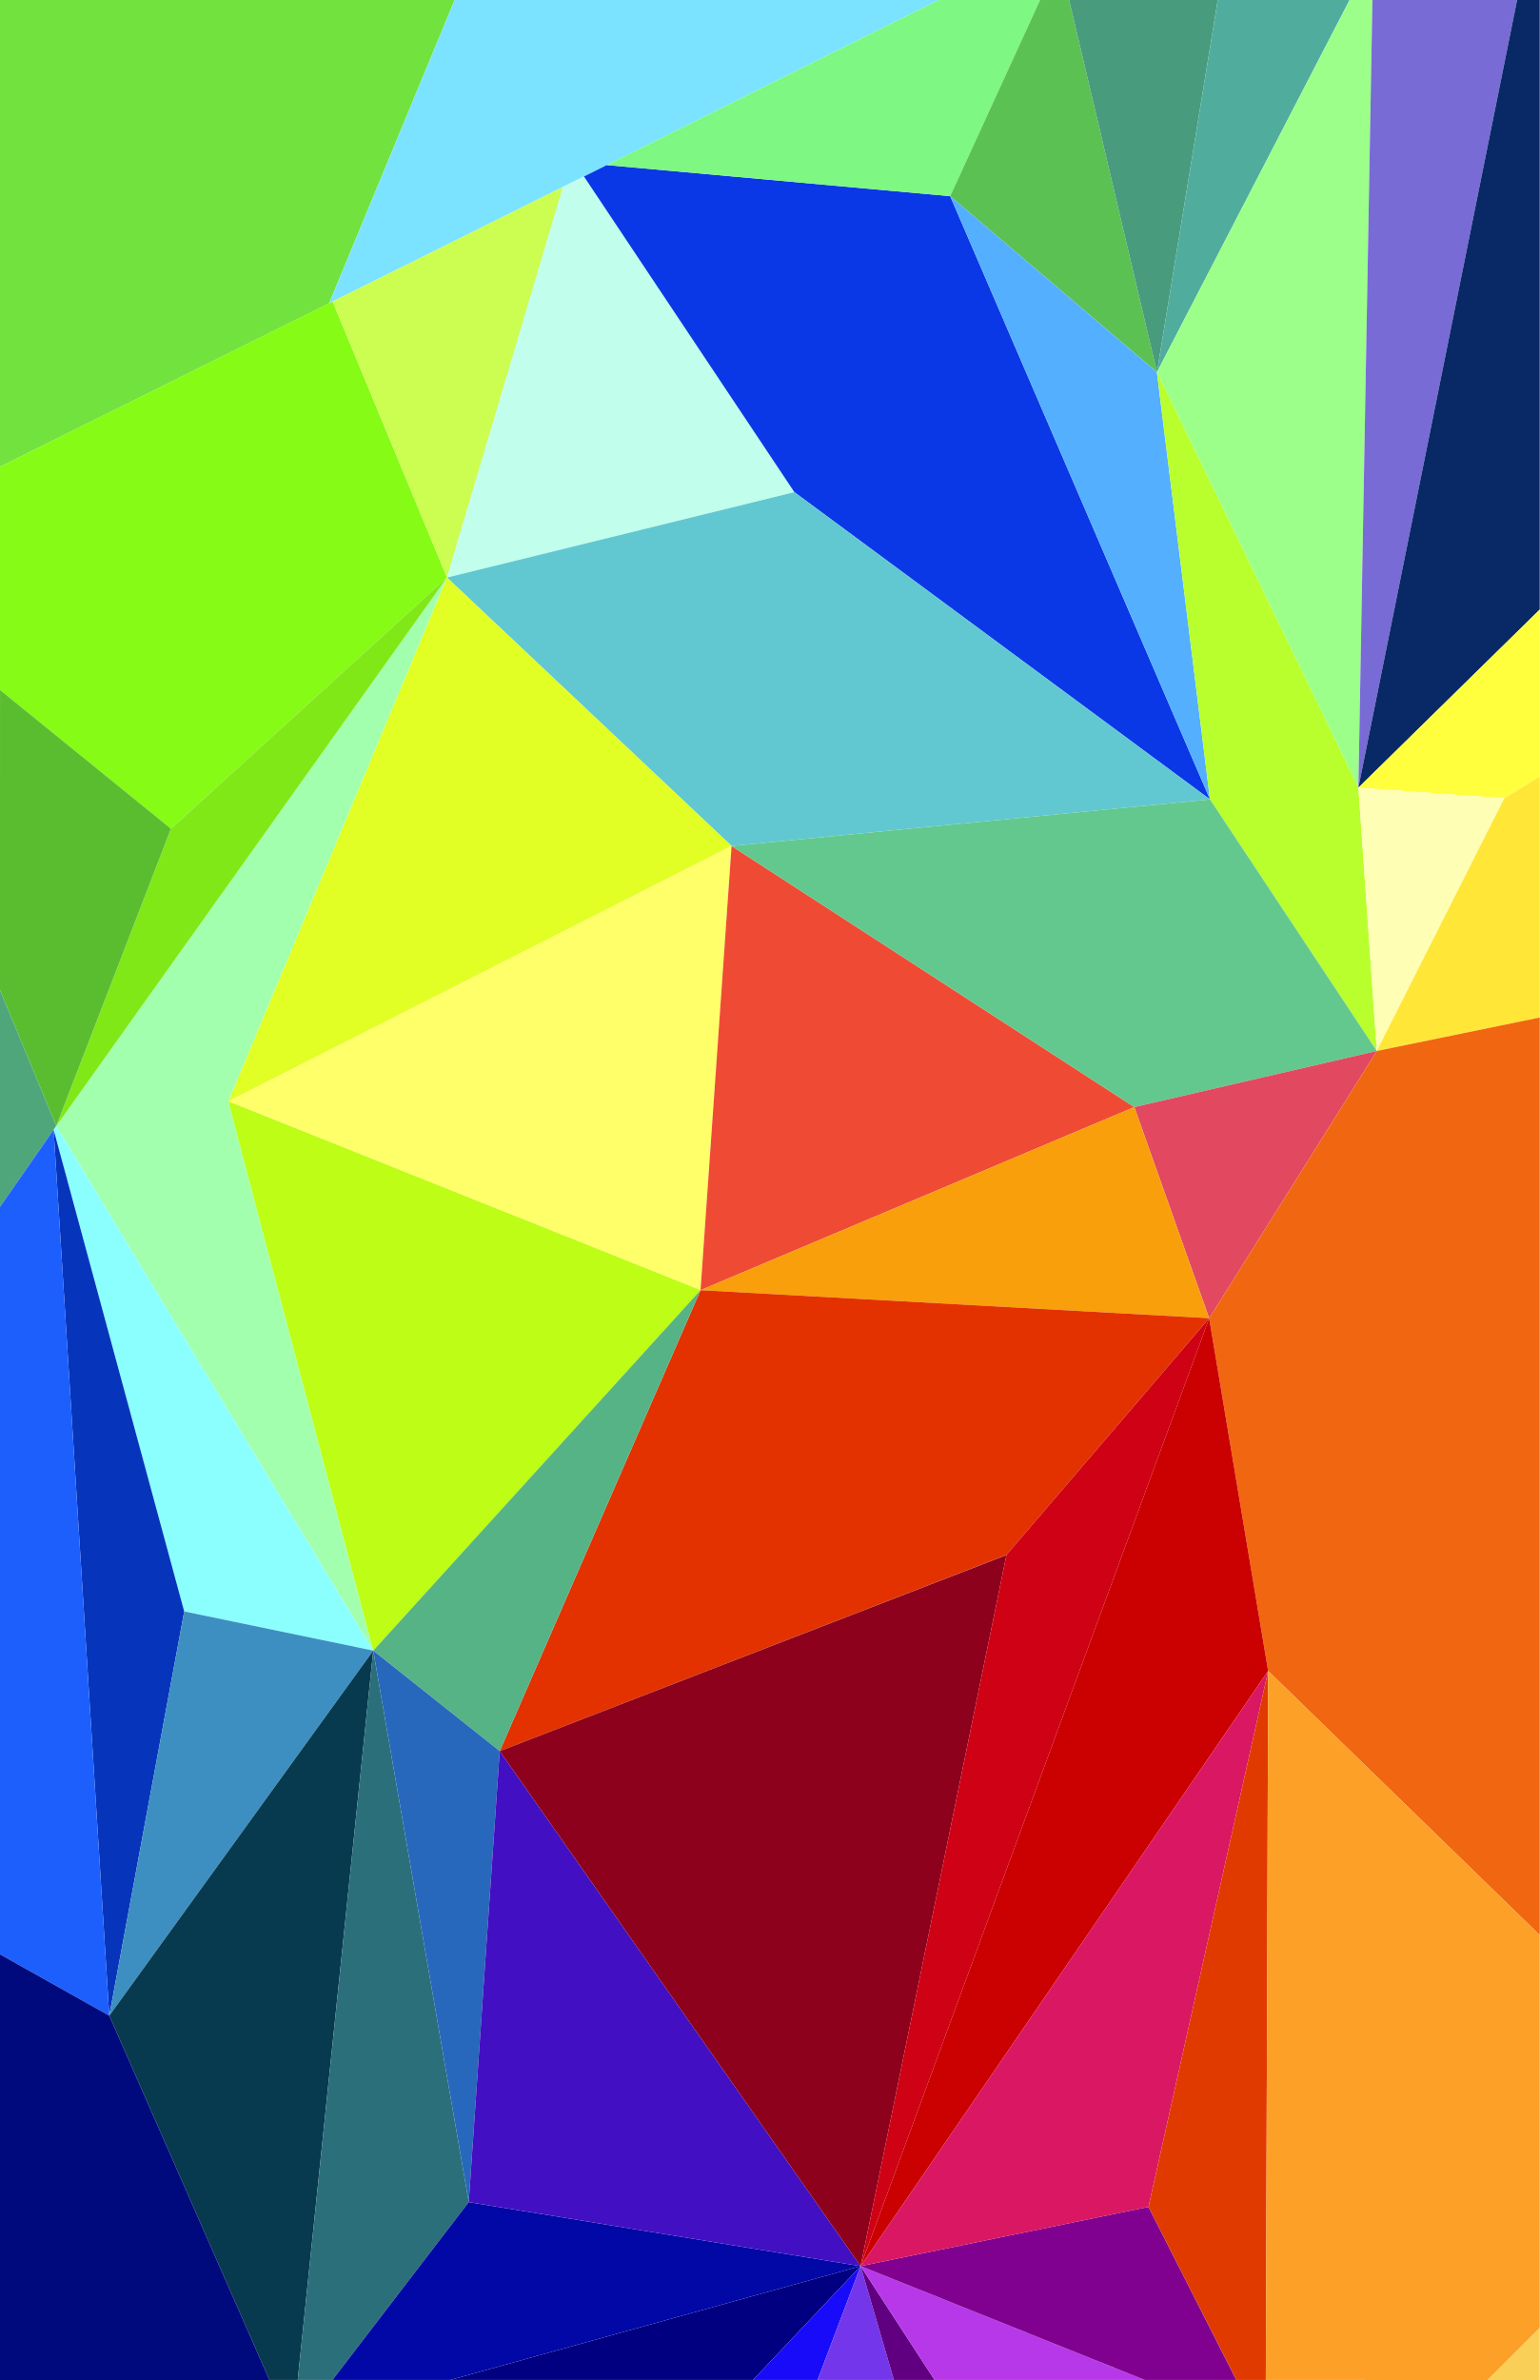
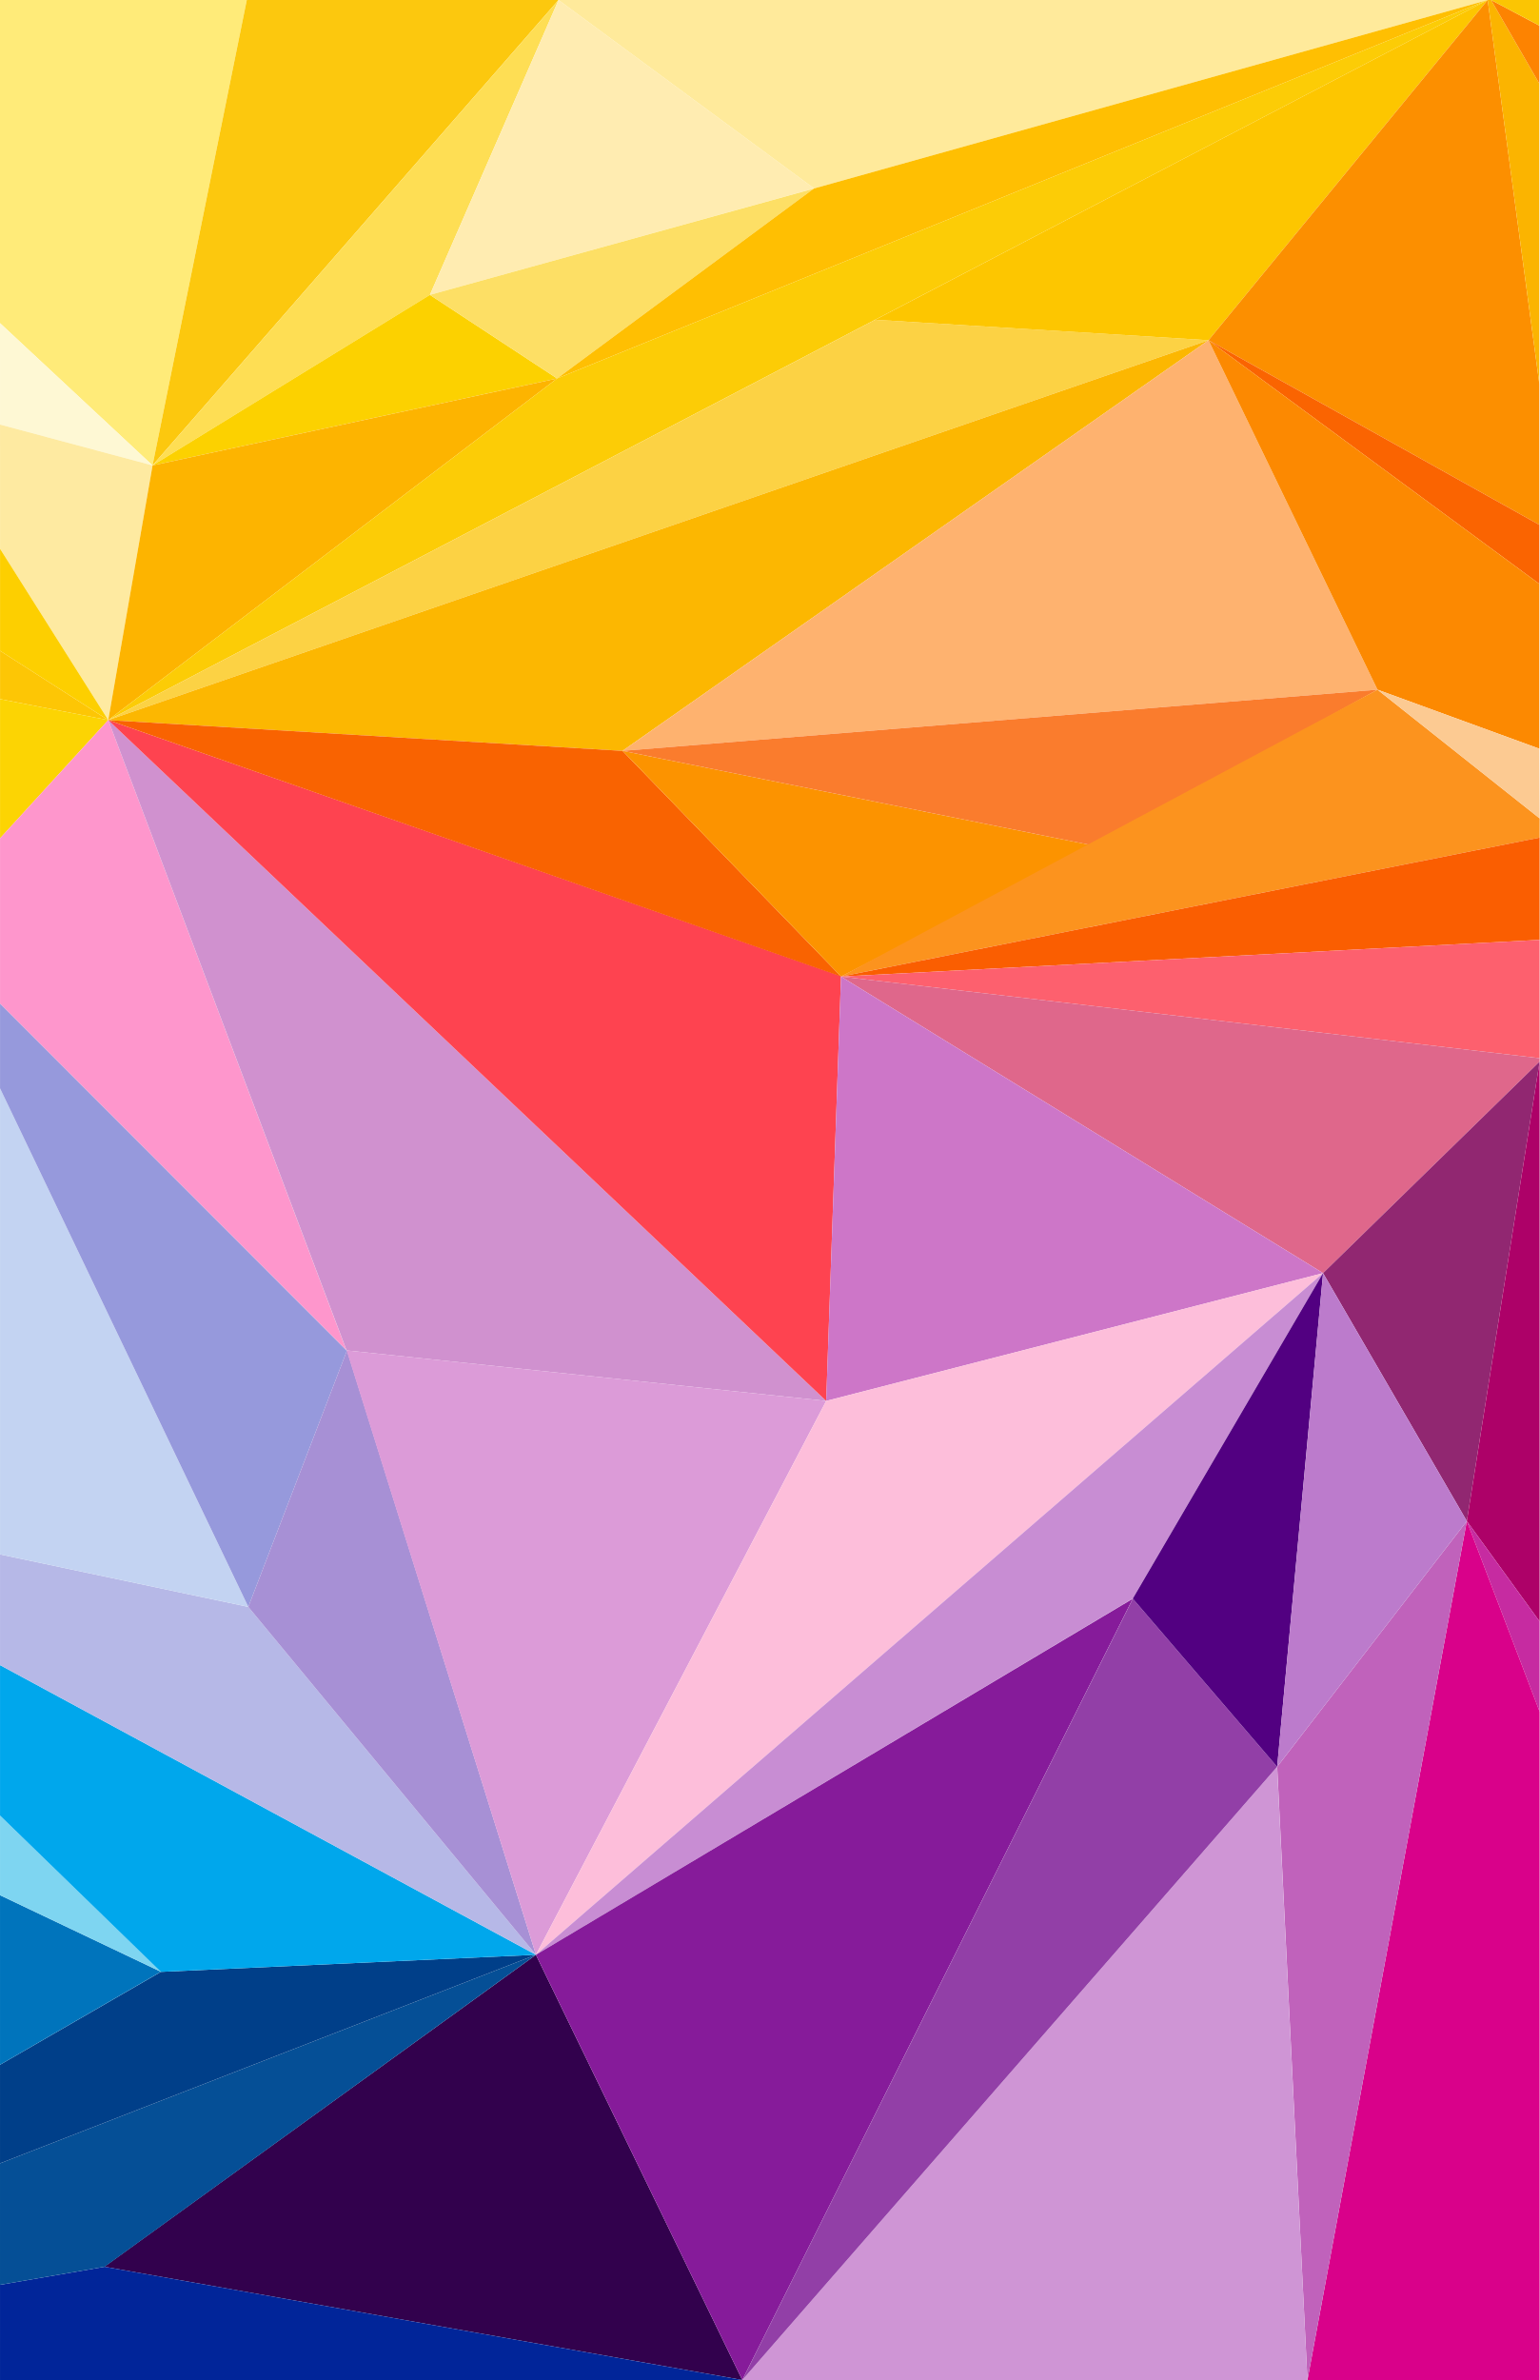
<svg xmlns="http://www.w3.org/2000/svg" width="27.94cm" height="43.18cm" viewBox="0 0 279.4 431.8" version="1.1" id="svg110603" xml:space="preserve">
  <defs id="defs110600" />
  <g id="layer1">
-     <g id="g118684">
-       <path style="fill:#72e23e;stroke-width:0.265;fill-opacity:1" d="M 6.8513853e-4,84.689 V -7.308162e-4 H 82.501 L 59.729,55.024 Z" id="path1672" />
-       <path style="fill:#7be3ff;stroke-width:0.265;fill-opacity:1" d="m 82.502,7.0247668e-4 h 87.814 L 59.739,55.017 Z" id="path1674" />
-       <path style="fill:#86fb16;stroke-width:0.265;fill-opacity:1" d="M 0.001,84.691 60.356,54.701 81.109,104.785 31.023,150.351 0.005,125.175 Z" id="path1683" />
-       <path style="fill:#cbfe51;stroke-width:0.265;fill-opacity:1" d="M 81.11,104.784 60.358,54.709 102.163,33.917 Z" id="path1693" />
-       <path style="fill:#c1ffec;stroke-width:0.265;fill-opacity:1" d="M 81.11,104.785 144.149,89.284 105.967,32.016 102.163,33.91 Z" id="path1695" />
-       <path style="fill:#0b38e6;stroke-width:0.265;fill-opacity:1" d="m 105.967,32.017 4.151,-2.066 62.311,5.641 47.143,109.439 -75.422,-55.746 z" id="path1707" />
-       <path style="fill:#7ef783;stroke-width:0.265;fill-opacity:1" d="m 170.313,2.7453166e-4 h 18.433 L 172.43,35.592 110.12,29.953 Z" id="path1816" />
-       <path style="fill:#5bc153;stroke-width:0.265;fill-opacity:1" d="m 172.43,35.593 37.52,31.933 -15.935,-67.526 h -5.272 z" id="path1830" />
-       <path style="fill:#489b7d;stroke-width:0.265;fill-opacity:1" d="M 209.951,67.526 194.016,0.002 h 26.97 z" id="path1845" />
-       <path style="fill:#50ad9e;stroke-width:0.265;fill-opacity:1" d="M 209.952,67.526 220.986,5.7328593e-4 h 23.923 z" id="path1847" />
-       <path style="fill:#9cff8a;stroke-width:0.265;fill-opacity:1" d="M 209.951,67.516 244.909,6.0962116e-4 h 4.139 L 246.506,142.897 Z" id="path1849" />
-       <path style="fill:#786bd5;stroke-width:0.265;fill-opacity:1" d="M 246.506,142.895 249.049,-1.0093053e-4 h 26.257 z" id="path1867" />
-       <path style="fill:#082965;stroke-width:0.265;fill-opacity:1" d="M 246.506,142.898 275.306,-8.0744424e-6 h 4.107 V 110.594 Z" id="path1869" />
-       <path style="fill:#54afff;stroke-width:0.265;fill-opacity:1" d="M 219.573,145.032 172.429,35.592 209.938,67.526 Z" id="path1889" />
-       <path style="fill:#b9ff2e;stroke-width:0.265;fill-opacity:1" d="m 249.846,190.678 -30.272,-45.648 -9.637,-77.514 0.016,0.006 36.555,75.377 z" id="path1891" />
-       <path style="fill:#ffff3e;stroke-width:0.265;fill-opacity:1" d="m 246.502,142.902 32.913,-32.308 v 30.309 l -6.432,3.937 z" id="path1913" />
-       <path style="fill:#feffb4;stroke-width:0.265;fill-opacity:1" d="m 249.847,190.678 -3.339,-47.775 26.472,1.941 z" id="path1936" />
-       <path style="fill:#ffe637;stroke-width:0.265;fill-opacity:1" d="m 279.414,140.906 v 43.697 l -29.569,6.075 23.136,-45.837 z" id="path1940" />
-       <path style="fill:#61c8d1;stroke-width:0.265;fill-opacity:1" d="m 144.149,89.285 75.436,55.751 -86.826,8.451 -51.651,-48.702 z" id="path1965" />
-       <path style="fill:#e1ff25;stroke-width:0.265;fill-opacity:1" d="m 81.107,104.787 51.649,48.699 -91.313,46.327 z" id="path1991" />
-       <path style="fill:#a2ffae;stroke-width:0.265;fill-opacity:1" d="M 81.106,104.788 41.434,199.822 67.727,299.46 10.209,204.27 Z" id="path1993" />
-       <path style="fill:#80e817;stroke-width:0.265;fill-opacity:1" d="M 31.023,150.351 81.105,104.789 10.209,204.29 Z" id="path2021" />
-       <path style="fill:#5abd2f;stroke-width:0.265;fill-opacity:1" d="M 0.005,125.177 31.023,150.352 10.213,204.279 -0.005,179.632 Z" id="path2050" />
-       <path style="fill:#4fa67b;stroke-width:0.265;fill-opacity:1" d="m 10.214,204.281 -10.219,-24.647 v 39.325 z" id="path2080" />
-       <path style="fill:#feff69;stroke-width:0.265;fill-opacity:1" d="m 41.434,199.822 91.323,-46.336 -5.636,80.586 z" id="path2111" />
-       <path style="fill:#ef4b34;stroke-width:0.265;fill-opacity:1" d="m 127.124,234.074 5.634,-80.585 73.086,47.369 z" id="path2113" />
-       <path style="fill:#63c88e;stroke-width:0.265;fill-opacity:1" d="m 132.758,153.488 86.82,-8.451 30.268,45.643 -44.003,10.178 z" id="path2146" />
-       <path style="fill:#e2485f;stroke-width:0.265;fill-opacity:1" d="m 205.848,200.857 43.997,-10.178 -30.418,48.494 z" id="path2180" />
-       <path style="fill:#f16610;stroke-width:0.265;fill-opacity:1" d="m 249.846,190.68 29.569,-6.075 v 166.479 l -49.287,-47.931 -10.7,-63.977 z" id="path2182" />
-       <path style="fill:#f99f0b;stroke-width:0.265;fill-opacity:1" d="m 205.848,200.856 13.569,38.299 -92.294,-5.081 z" id="path2218" />
-       <path style="fill:#e33200;stroke-width:0.265;fill-opacity:1" d="m 127.125,234.075 92.293,5.081 0.008,0.018 -36.799,42.945 -91.947,35.588 z" id="path2220" />
-       <path style="fill:#bdfd16;stroke-width:0.265;fill-opacity:1" d="m 41.434,199.822 85.693,34.251 -59.394,65.398 z" id="path2258" />
-       <path style="fill:#56b386;stroke-width:0.265;fill-opacity:1" d="M 67.732,299.471 127.124,234.075 90.687,317.703 Z" id="path2260" />
-       <path style="fill:#8bfffe;stroke-width:0.265;fill-opacity:1" d="M 67.73,299.469 10.217,204.282 9.733,204.97 33.413,292.356 Z" id="path2300" />
-       <path style="fill:#0635bc;stroke-width:0.265;fill-opacity:1" d="M 9.733,204.973 33.429,292.372 19.829,365.7 Z" id="path2302" />
-       <path style="fill:#1d5ffd;stroke-width:0.265;fill-opacity:1" d="M -0.005,218.959 9.734,204.971 19.828,365.702 -3.8757225e-4,354.57 Z" id="path2304" />
-       <path style="fill:#3d8fc1;stroke-width:0.265;fill-opacity:1" d="m 19.831,365.703 13.6,-73.343 34.3,7.108 z" id="path2306" />
-       <path style="fill:#073a4f;stroke-width:0.265;fill-opacity:1" d="M 19.832,365.704 67.731,299.47 54.028,431.791 h -5.14 z" id="path2350" />
-       <path style="fill:#000a7d;stroke-width:0.265;fill-opacity:1" d="m 2.0186106e-4,354.572 v 77.228 H 48.894 L 19.831,365.702 Z" id="path2352" />
-       <path style="fill:#2b6f7b;stroke-width:0.265;fill-opacity:1" d="m 54.03,431.792 h 6.301 L 85.064,399.525 67.731,299.47 Z" id="path2398" />
-       <path style="fill:#0108a5;stroke-width:0.265;fill-opacity:1" d="M 60.332,431.792 H 81.703 L 156.166,411.139 85.064,399.526 Z" id="path2445" />
-       <path style="fill:#010080;stroke-width:0.265;fill-opacity:1" d="m 81.707,431.793 h 54.937 l 19.526,-20.654 z" id="path2493" />
-       <path style="fill:#180bf9;stroke-width:0.265;fill-opacity:1" d="m 136.644,431.794 h 11.72 l 7.81,-20.657 z" id="path2495" />
-       <path style="fill:#7436eb;stroke-width:0.265;fill-opacity:1" d="m 148.365,431.794 h 13.852 l -6.043,-20.652 z" id="path2545" />
-       <path style="fill:#600081;stroke-width:0.265;fill-opacity:1" d="m 162.218,431.793 h 7.374 l -13.419,-20.656 z" id="path2547" />
-       <path style="fill:#b738e9;fill-opacity:1;stroke-width:0.265" d="m 169.592,431.793 h 38.131 l -51.549,-20.656 z" id="path2549" />
-       <path style="fill:#800190;fill-opacity:1;stroke-width:0.265" d="m 207.723,431.792 h 16.636 l -15.95,-31.399 -52.235,10.741 z" id="path2551" />
-       <path style="fill:#2768bc;stroke-width:0.265;fill-opacity:1" d="M 85.064,399.526 67.732,299.472 90.684,317.701 Z" id="path2605" />
-       <path style="fill:#420fc3;stroke-width:0.265;fill-opacity:1" d="m 85.064,399.525 5.621,-81.822 65.49,93.436 z" id="path2607" />
-       <path style="fill:#8d011c;stroke-width:0.265;fill-opacity:1" d="M 156.174,411.137 90.686,317.705 182.639,282.133 Z" id="path2663" />
-       <path style="fill:#cf0114;stroke-width:0.265;fill-opacity:1" d="m 156.175,411.136 26.472,-129.039 36.78,-42.922 z" id="path2720" />
-       <path style="fill:#cb0101;stroke-width:0.265;fill-opacity:1" d="m 156.176,411.137 63.25,-171.961 10.7,63.978 z" id="path2778" />
-       <path style="fill:#d91762;stroke-width:0.265;fill-opacity:1" d="m 156.177,411.135 73.95,-107.982 -21.719,97.242 z" id="path2837" />
-       <path style="fill:#e03a01;stroke-width:0.265;fill-opacity:1" d="m 224.361,431.791 h 5.345 l 0.423,-128.637 -21.719,97.241 z" id="path2897" />
-       <path style="fill:#fca027;stroke-width:0.265;fill-opacity:1" d="m 229.708,431.791 0.422,-128.638 49.283,47.93 v 71.277 l -9.438,9.438 z" id="path2958" />
-       <path style="fill:#facf57;stroke-width:0.265;fill-opacity:1" d="m 269.975,431.797 9.437,-9.437 v 9.436 z" id="path2960" />
+     <g id="g128750" transform="translate(0,-0.00135247)">
+       <path style="fill:#ffeb79;fill-opacity:1;stroke-width:0.265" d="M 0.056,58.681 27.68,84.436 44.783,0.002 H -9.689331e-5 V 58.642 Z" id="path1695" />
+       <path style="fill:#fcc80e;fill-opacity:1;stroke-width:0.265" d="M 27.681,84.437 44.784,0.003 h 56.573 z" id="path1757" />
+       <path style="fill:#fede54;fill-opacity:1;stroke-width:0.265" d="M 27.681,84.44 101.357,0.003 78.015,53.499 Z" id="path1759" />
+       <path style="fill:#ffecb1;fill-opacity:1;stroke-width:0.265" d="M 78.016,53.499 101.357,0.003 147.727,34.19 Z" id="path1769" />
+       <path style="fill:#ffea9b;fill-opacity:1;stroke-width:0.265" d="M 101.358,0.004 H 269.955 L 147.726,34.19 Z" id="path1780" />
+       <path style="fill:#fef8d4;fill-opacity:1;stroke-width:0.265" d="M 0.001,58.643 0.057,58.681 27.685,84.442 0.005,77.025 Z" id="path1782" />
+       <path style="fill:#feeaa1;fill-opacity:1;stroke-width:0.265" d="M 0.004,77.025 27.685,84.442 19.641,130.644 0.008,99.565 Z" id="path1797" />
+       <path style="fill:#fcd100;fill-opacity:1;stroke-width:0.265" d="M 27.685,84.439 78.014,53.498 101.092,68.663 Z" id="path1811" />
+       <path style="fill:#fddf65;fill-opacity:1;stroke-width:0.265" d="M 78.014,53.5 147.664,34.227 101.093,68.663 Z" id="path1909" />
+       <path style="fill:#ffbf02;fill-opacity:1;stroke-width:0.265" d="M 101.095,68.663 147.699,34.2 269.948,0.009 Z" id="path1911" />
+       <path style="fill:#fdb400;fill-opacity:1;stroke-width:0.265" d="M 27.686,84.443 101.085,68.672 19.643,130.646 Z" id="path1928" />
+       <path style="fill:#fccc06;fill-opacity:1;stroke-width:0.265" d="M 19.643,130.646 101.094,68.664 269.953,0.006 Z" id="path1946" />
+       <path style="fill:#fdcf00;fill-opacity:1;stroke-width:0.265" d="M 19.642,130.646 0.008,99.568 v 18.509 z" id="path1965" />
+       <path style="fill:#fdc605;fill-opacity:1;stroke-width:0.265" d="M 19.639,130.647 0.008,118.078 v 8.759 z" id="path1967" />
+       <path style="fill:#fcd403;fill-opacity:1;stroke-width:0.265" d="M 19.643,130.647 0.007,126.838 v 25.258 z" id="path1988" />
+       <path style="fill:#fe96cc;fill-opacity:1;stroke-width:0.265" d="M 19.643,130.649 62.863,244.98 0.006,182.105 v -30.014 z" id="path2010" />
+       <path style="fill:#d091cf;fill-opacity:1;stroke-width:0.265" d="m 19.645,130.648 43.249,114.36 87.034,9.164 z" id="path2033" />
+       <path style="fill:#fe4350;fill-opacity:1;stroke-width:0.265" d="m 19.645,130.648 130.285,123.524 2.693,-77.075 z" id="path2035" />
+       <path style="fill:#fcd244;fill-opacity:1;stroke-width:0.265" d="M 19.643,130.645 158.805,58.022 219.305,61.724 Z" id="path2037" />
+       <path style="fill:#fdc600;fill-opacity:1;stroke-width:0.265" d="M 158.811,58.02 269.962,0.001 219.308,61.726 Z" id="path2039" />
+       <path style="fill:#fc8f00;fill-opacity:1;stroke-width:0.265" d="M 219.309,61.727 269.964,0.003 279.335,69.608 v 25.605 z" id="path2041" />
+       <path style="fill:#fbb400;fill-opacity:1;stroke-width:0.265" d="M 279.334,69.592 269.965,0.003 h 0.618 l 8.75,15.156 z" id="path2069" />
+       <path style="fill:#fd8301;fill-opacity:1;stroke-width:0.265" d="M 279.334,15.154 V 4.651 l -8.75,-4.647 z" id="path2071" />
+       <path style="fill:#fbc503;fill-opacity:1;stroke-width:0.265" d="M 279.334,4.646 V 0.004 h -8.749 z" id="path2073" />
+       <path style="fill:#fcb701;fill-opacity:1;stroke-width:0.265" d="M 19.642,130.648 219.308,61.727 112.965,136.228 Z" id="path2104" />
+       <path style="fill:#feb26f;fill-opacity:1;stroke-width:0.265" d="M 112.967,136.229 219.309,61.727 249.97,125.131 Z" id="path2106" />
+       <path style="fill:#fa6401;fill-opacity:1;stroke-width:0.265" d="m 219.31,61.729 60.025,33.487 v 10.719 z" id="path2139" />
+       <path style="fill:#fc8901;fill-opacity:1;stroke-width:0.265" d="M 249.972,125.131 219.31,61.729 279.334,105.937 v 29.899 z" id="path2173" />
+       <path style="fill:#f96301;fill-opacity:1;stroke-width:0.265" d="m 19.649,130.649 93.323,5.582 39.66,40.939 z" id="path2208" />
+       <path style="fill:#fc9300;fill-opacity:1;stroke-width:0.265" d="m 112.973,136.229 85.707,17.24 -46.048,23.703 z" id="path2210" />
+       <path style="fill:#fa7c2d;fill-opacity:1;stroke-width:0.265" d="m 112.978,136.229 136.993,-11.097 -51.29,28.337 z" id="path2247" />
+       <path style="fill:#fc931e;fill-opacity:1;stroke-width:0.265" d="m 152.623,177.169 97.35,-52.036 29.429,23.35 -0.009,3.481 z" id="path2285" />
+       <path style="fill:#fcca92;fill-opacity:1;stroke-width:0.265" d="m 249.974,125.132 29.359,10.711 0.064,12.637 z" id="path2287" />
+       <path style="fill:#fa5e01;fill-opacity:1;stroke-width:0.265" d="m 279.393,151.964 v 18.557 l -126.767,6.651 z" id="path2327" />
+       <path style="fill:#fd606e;fill-opacity:1;stroke-width:0.265" d="m 279.392,170.522 v 21.463 L 152.622,177.179 Z" id="path2368" />
+       <path style="fill:#df678b;fill-opacity:1;stroke-width:0.265" d="m 152.616,177.179 126.777,14.808 v 0.614 l -39.298,38.376 z" id="path2370" />
+       <path style="fill:#cd76c8;fill-opacity:1;stroke-width:0.265" d="m 152.621,177.185 87.471,53.796 -90.164,23.185 z" id="path2413" />
+       <path style="fill:#912771;fill-opacity:1;stroke-width:0.265" d="m 240.092,230.979 39.3,-38.375 -13.21,83.366 z" id="path2457" />
+       <path style="fill:#ad0168;fill-opacity:1;stroke-width:0.265" d="m 279.392,192.617 v 101.574 l -13.207,-18.22 z" id="path2459" />
+       <path style="fill:#c62ba1;fill-opacity:1;stroke-width:0.265" d="m 266.184,275.972 13.208,18.222 v 16.343 z" id="path2505" />
+       <path style="fill:#d9018a;fill-opacity:1;stroke-width:0.265" d="m 266.182,275.972 13.21,34.569 v 121.259 h -42.131 z" id="path2507" />
+       <path style="fill:#c062bb;fill-opacity:1;stroke-width:0.265" d="M 266.179,275.97 237.26,431.802 231.769,320.543 Z" id="path2555" />
+       <path style="fill:#cf95d5;fill-opacity:1;stroke-width:0.265" d="m 231.754,320.559 5.504,111.242 H 134.704 Z" id="path2557" />
+       <path style="fill:#32014d;fill-opacity:1;stroke-width:0.265" d="M 134.701,431.8 97.247,354.661 18.936,411.252 Z" id="path2607" />
+       <path style="fill:#012599;fill-opacity:1;stroke-width:0.265" d="M 134.697,431.801 H 0.002 V 414.531 L 18.994,411.259 Z" id="path2609" />
+       <path style="fill:#054f96;fill-opacity:1;stroke-width:0.265" d="M 0.001,414.532 V 392.498 L 97.247,354.659 18.98,411.259 Z" id="path2611" />
+       <path style="fill:#003f89;fill-opacity:1;stroke-width:0.265" d="M 0.002,392.497 V 374.609 L 29.196,357.754 97.249,354.656 Z" id="path2613" />
+       <path style="fill:#0074bc;fill-opacity:1;stroke-width:0.265" d="M 0.002,374.606 V 343.842 L 29.198,357.735 Z" id="path2667" />
+       <path style="fill:#7ed5f1;fill-opacity:1;stroke-width:0.265" d="M 0.004,343.842 V 329.396 L 29.209,357.741 Z" id="path2669" />
+       <path style="fill:#00a7ec;fill-opacity:1;stroke-width:0.265" d="M 0.005,329.395 V 302.098 l 97.247,52.556 -68.054,3.096 z" id="path2671" />
+       <path style="fill:#b6b8e7;fill-opacity:1;stroke-width:0.265" d="m 0.005,302.098 v -20.083 l 45.054,9.52 52.207,63.128 z" id="path2673" />
+       <path style="fill:#c3d3f2;fill-opacity:1;stroke-width:0.265" d="M 0.006,282.015 V 197.457 L 45.049,291.529 Z" id="path2675" />
+       <path style="fill:#9699dc;fill-opacity:1;stroke-width:0.265" d="M 0.007,197.458 V 182.105 L 62.944,245.083 45.059,291.533 Z" id="path2734" />
+       <path style="fill:#a790d5;fill-opacity:1;stroke-width:0.265" d="M 45.058,291.535 62.969,245.017 97.259,354.654 Z" id="path2736" />
+       <path style="fill:#dc9bd8;fill-opacity:1;stroke-width:0.265" d="M 62.898,245.007 149.925,254.174 97.254,354.652 Z" id="path2738" />
+       <path style="fill:#fdbeda;fill-opacity:1;stroke-width:0.265" d="M 149.928,254.17 240.092,230.982 97.247,354.661 Z" id="path2740" />
+       <path style="fill:#c88dd3;fill-opacity:1;stroke-width:0.265" d="M 97.248,354.661 240.092,230.983 205.553,290.02 Z" id="path2742" />
+       <path style="fill:#861b9a;fill-opacity:1;stroke-width:0.265" d="M 97.25,354.662 205.549,290.066 134.703,431.802 Z" id="path2744" />
+       <path style="fill:#923fa7;fill-opacity:1;stroke-width:0.265" d="M 134.704,431.802 231.759,320.547 205.572,290.044 Z" id="path4327" />
+       <path style="fill:#520081;fill-opacity:1;stroke-width:0.265" d="m 231.764,320.549 8.33,-89.565 -34.533,59.046 z" id="path4329" />
+       <path style="fill:#bc7bcc;fill-opacity:1;stroke-width:0.265" d="m 231.766,320.545 34.413,-44.575 -26.082,-44.979 z" id="path4331" />
    </g>
  </g>
</svg>
